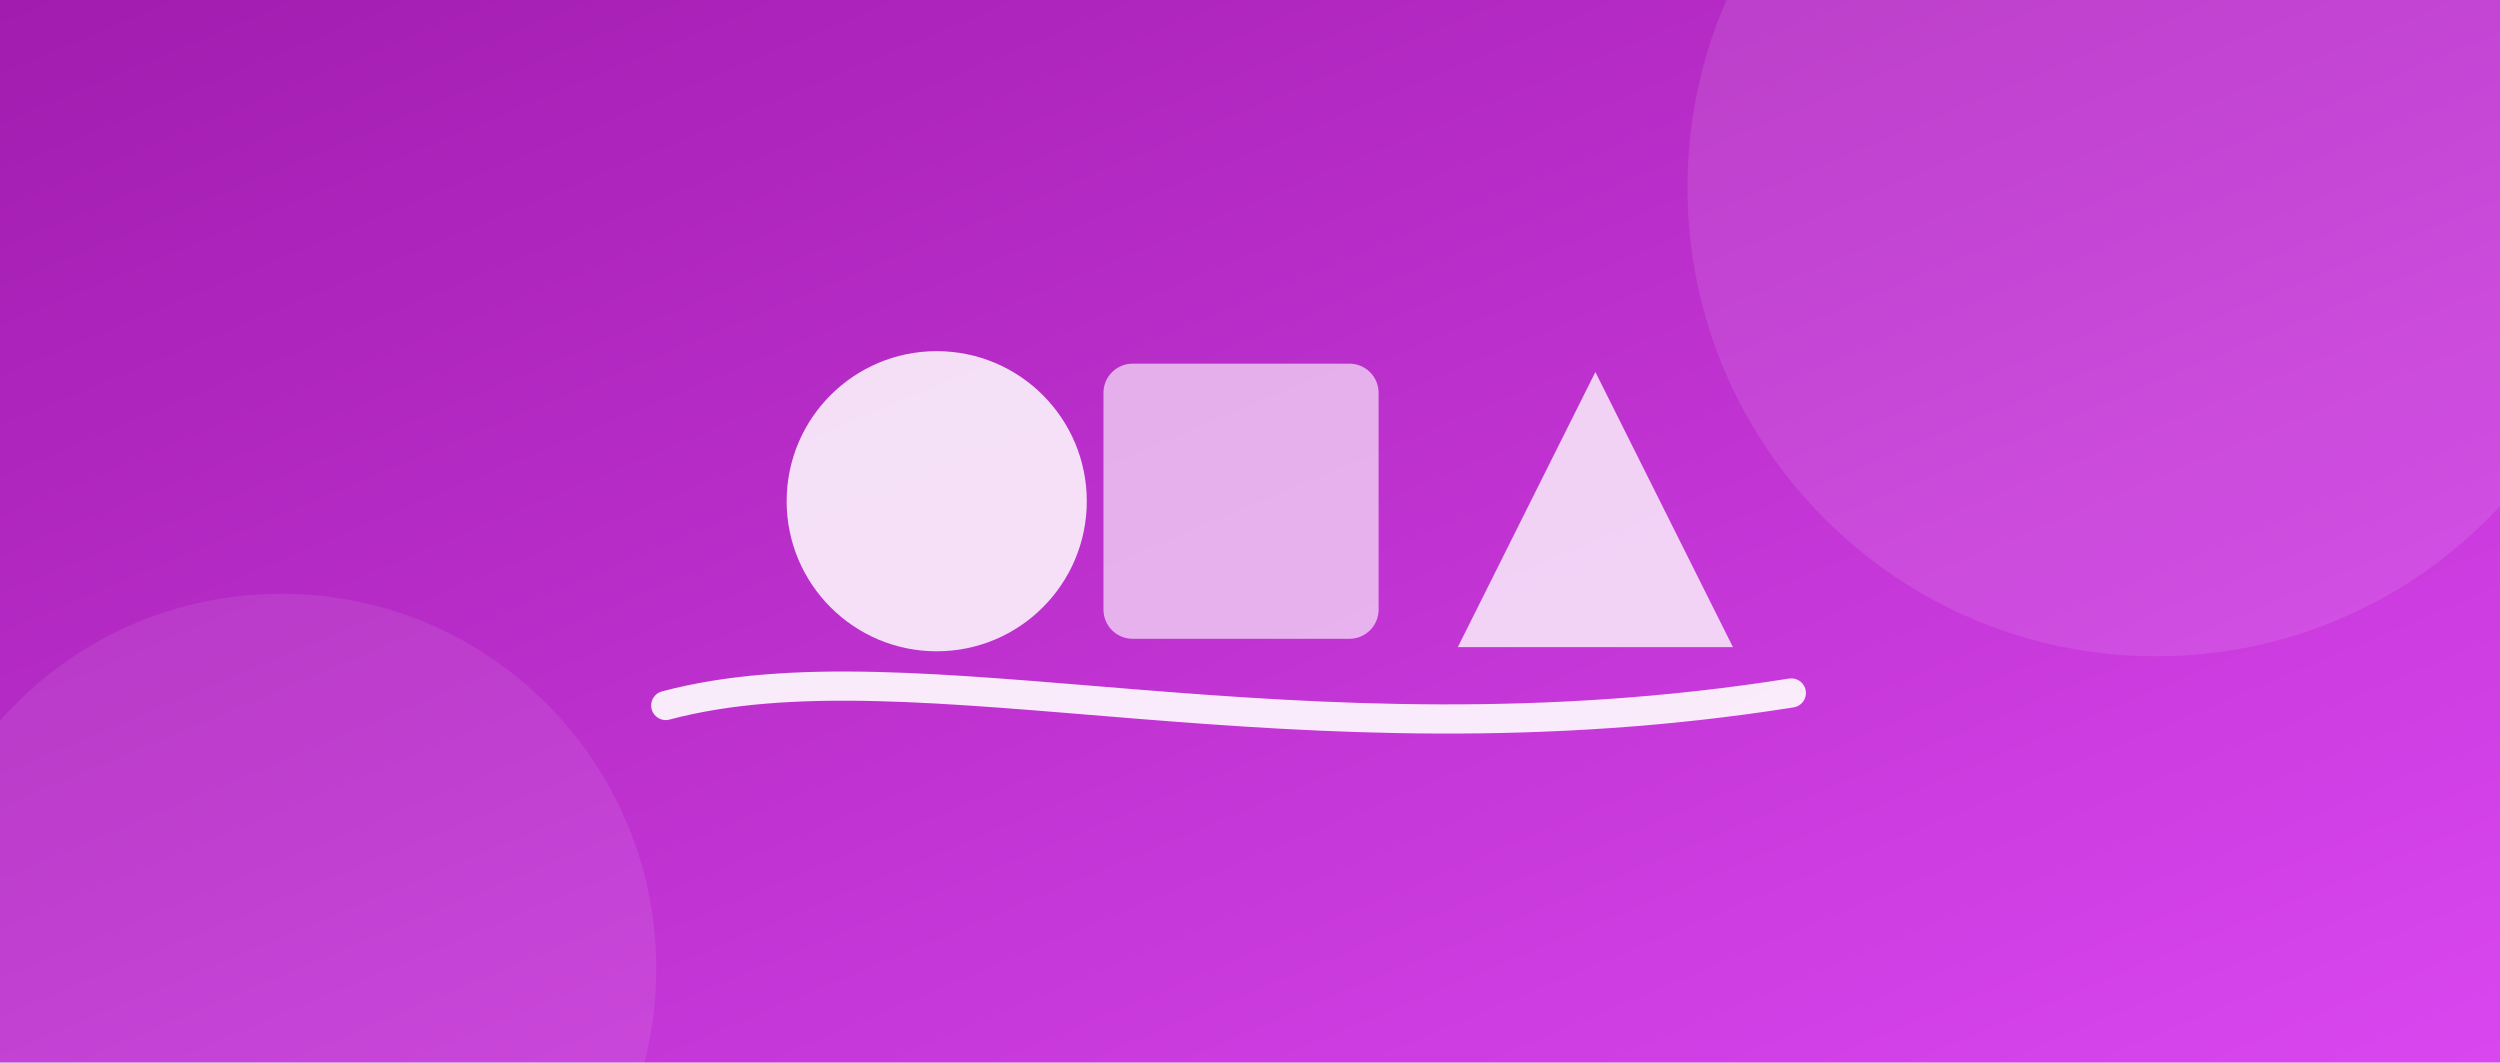
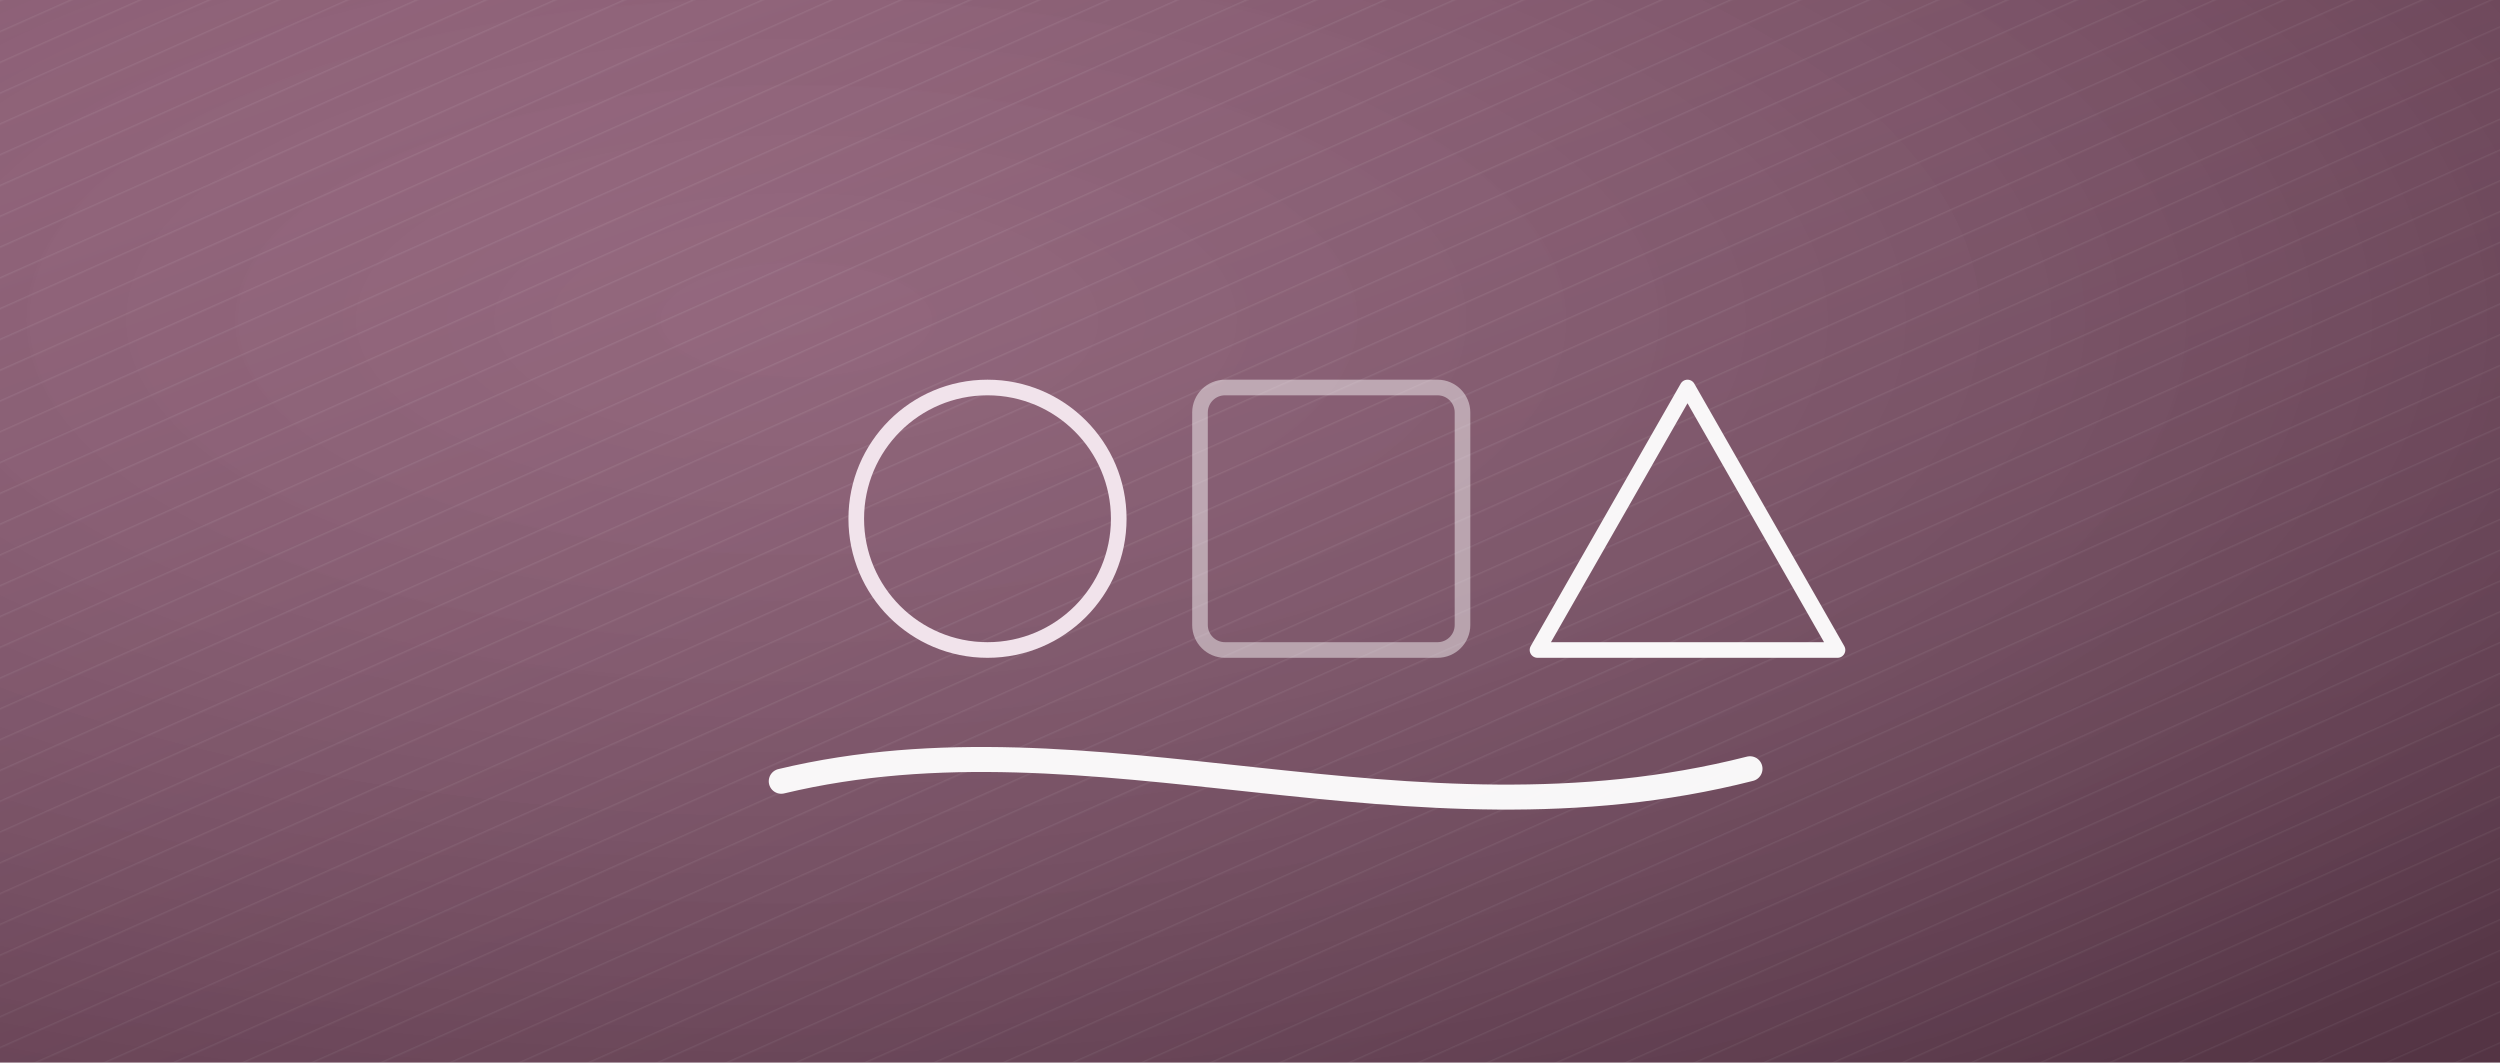
- <svg xmlns="http://www.w3.org/2000/svg" viewBox="0 0 800 340" width="800" height="340" role="img" aria-label="">
+ <svg xmlns="http://www.w3.org/2000/svg" viewBox="0 0 800 340" width="800" height="340" role="img" aria-label="A circle, a square and a triangle above a brush stroke">
  <defs>
-     <linearGradient id="g" x1="0" y1="0" x2="1" y2="1">
-       <stop offset="0%" stop-color="#a21caf" />
-       <stop offset="100%" stop-color="#d946ef" />
+     <linearGradient id="g" x1="0" y1="0" x2="0.85" y2="1">
+       <stop offset="0%" stop-color="#8e5873" />
+       <stop offset="100%" stop-color="#6b4257" />
    </linearGradient>
+     <pattern id="rule" width="9" height="9" patternUnits="userSpaceOnUse" patternTransform="rotate(-24)">
+       <path d="M0 0 H9" stroke="#ffffff" stroke-width="1" opacity="0.07" />
+     </pattern>
+     <radialGradient id="vig" cx="0.32" cy="0.3" r="0.95">
+       <stop offset="0%" stop-color="#ffffff" stop-opacity="0.13" />
+       <stop offset="100%" stop-color="#000000" stop-opacity="0.22" />
+     </radialGradient>
  </defs>
  <rect width="800" height="340" fill="url(#g)" />
-   <circle cx="690" cy="60" r="150" fill="#ffffff" opacity="0.10" />
-   <circle cx="90" cy="310" r="120" fill="#ffffff" opacity="0.08" />
-   <g transform="translate(133, 47) scale(0.667)">
-     <circle cx="250" cy="170" r="72" fill="#ffffff" opacity="0.85" />
-     <rect x="330" y="104" width="132" height="132" rx="14" fill="#ffffff" opacity="0.62" />
-     <path d="M500 240 L566 108 L632 240 Z" fill="#ffffff" opacity="0.78" />
-     <path d="M120 268 C 240 236, 420 300, 660 262" fill="none" stroke="#ffffff" stroke-width="14" stroke-linecap="round" opacity="0.9" />
+   <rect width="800" height="340" fill="url(#rule)" />
+   <rect width="800" height="340" fill="url(#vig)" />
+   <g fill="none" stroke-linecap="round" stroke-linejoin="round">
+     <circle cx="316" cy="166" r="42" stroke="#f1e3eb" stroke-width="5" />
+     <rect x="384" y="124" width="84" height="84" rx="8" stroke="rgba(255,255,255,.45)" stroke-width="5" />
+     <path d="M492 208 L 540 124 L 588 208 Z" stroke="rgba(255,255,255,.95)" stroke-width="5" />
+     <path d="M250 250 C 350 226, 450 274, 560 246" stroke="rgba(255,255,255,.95)" stroke-width="8" />
  </g>
</svg>
